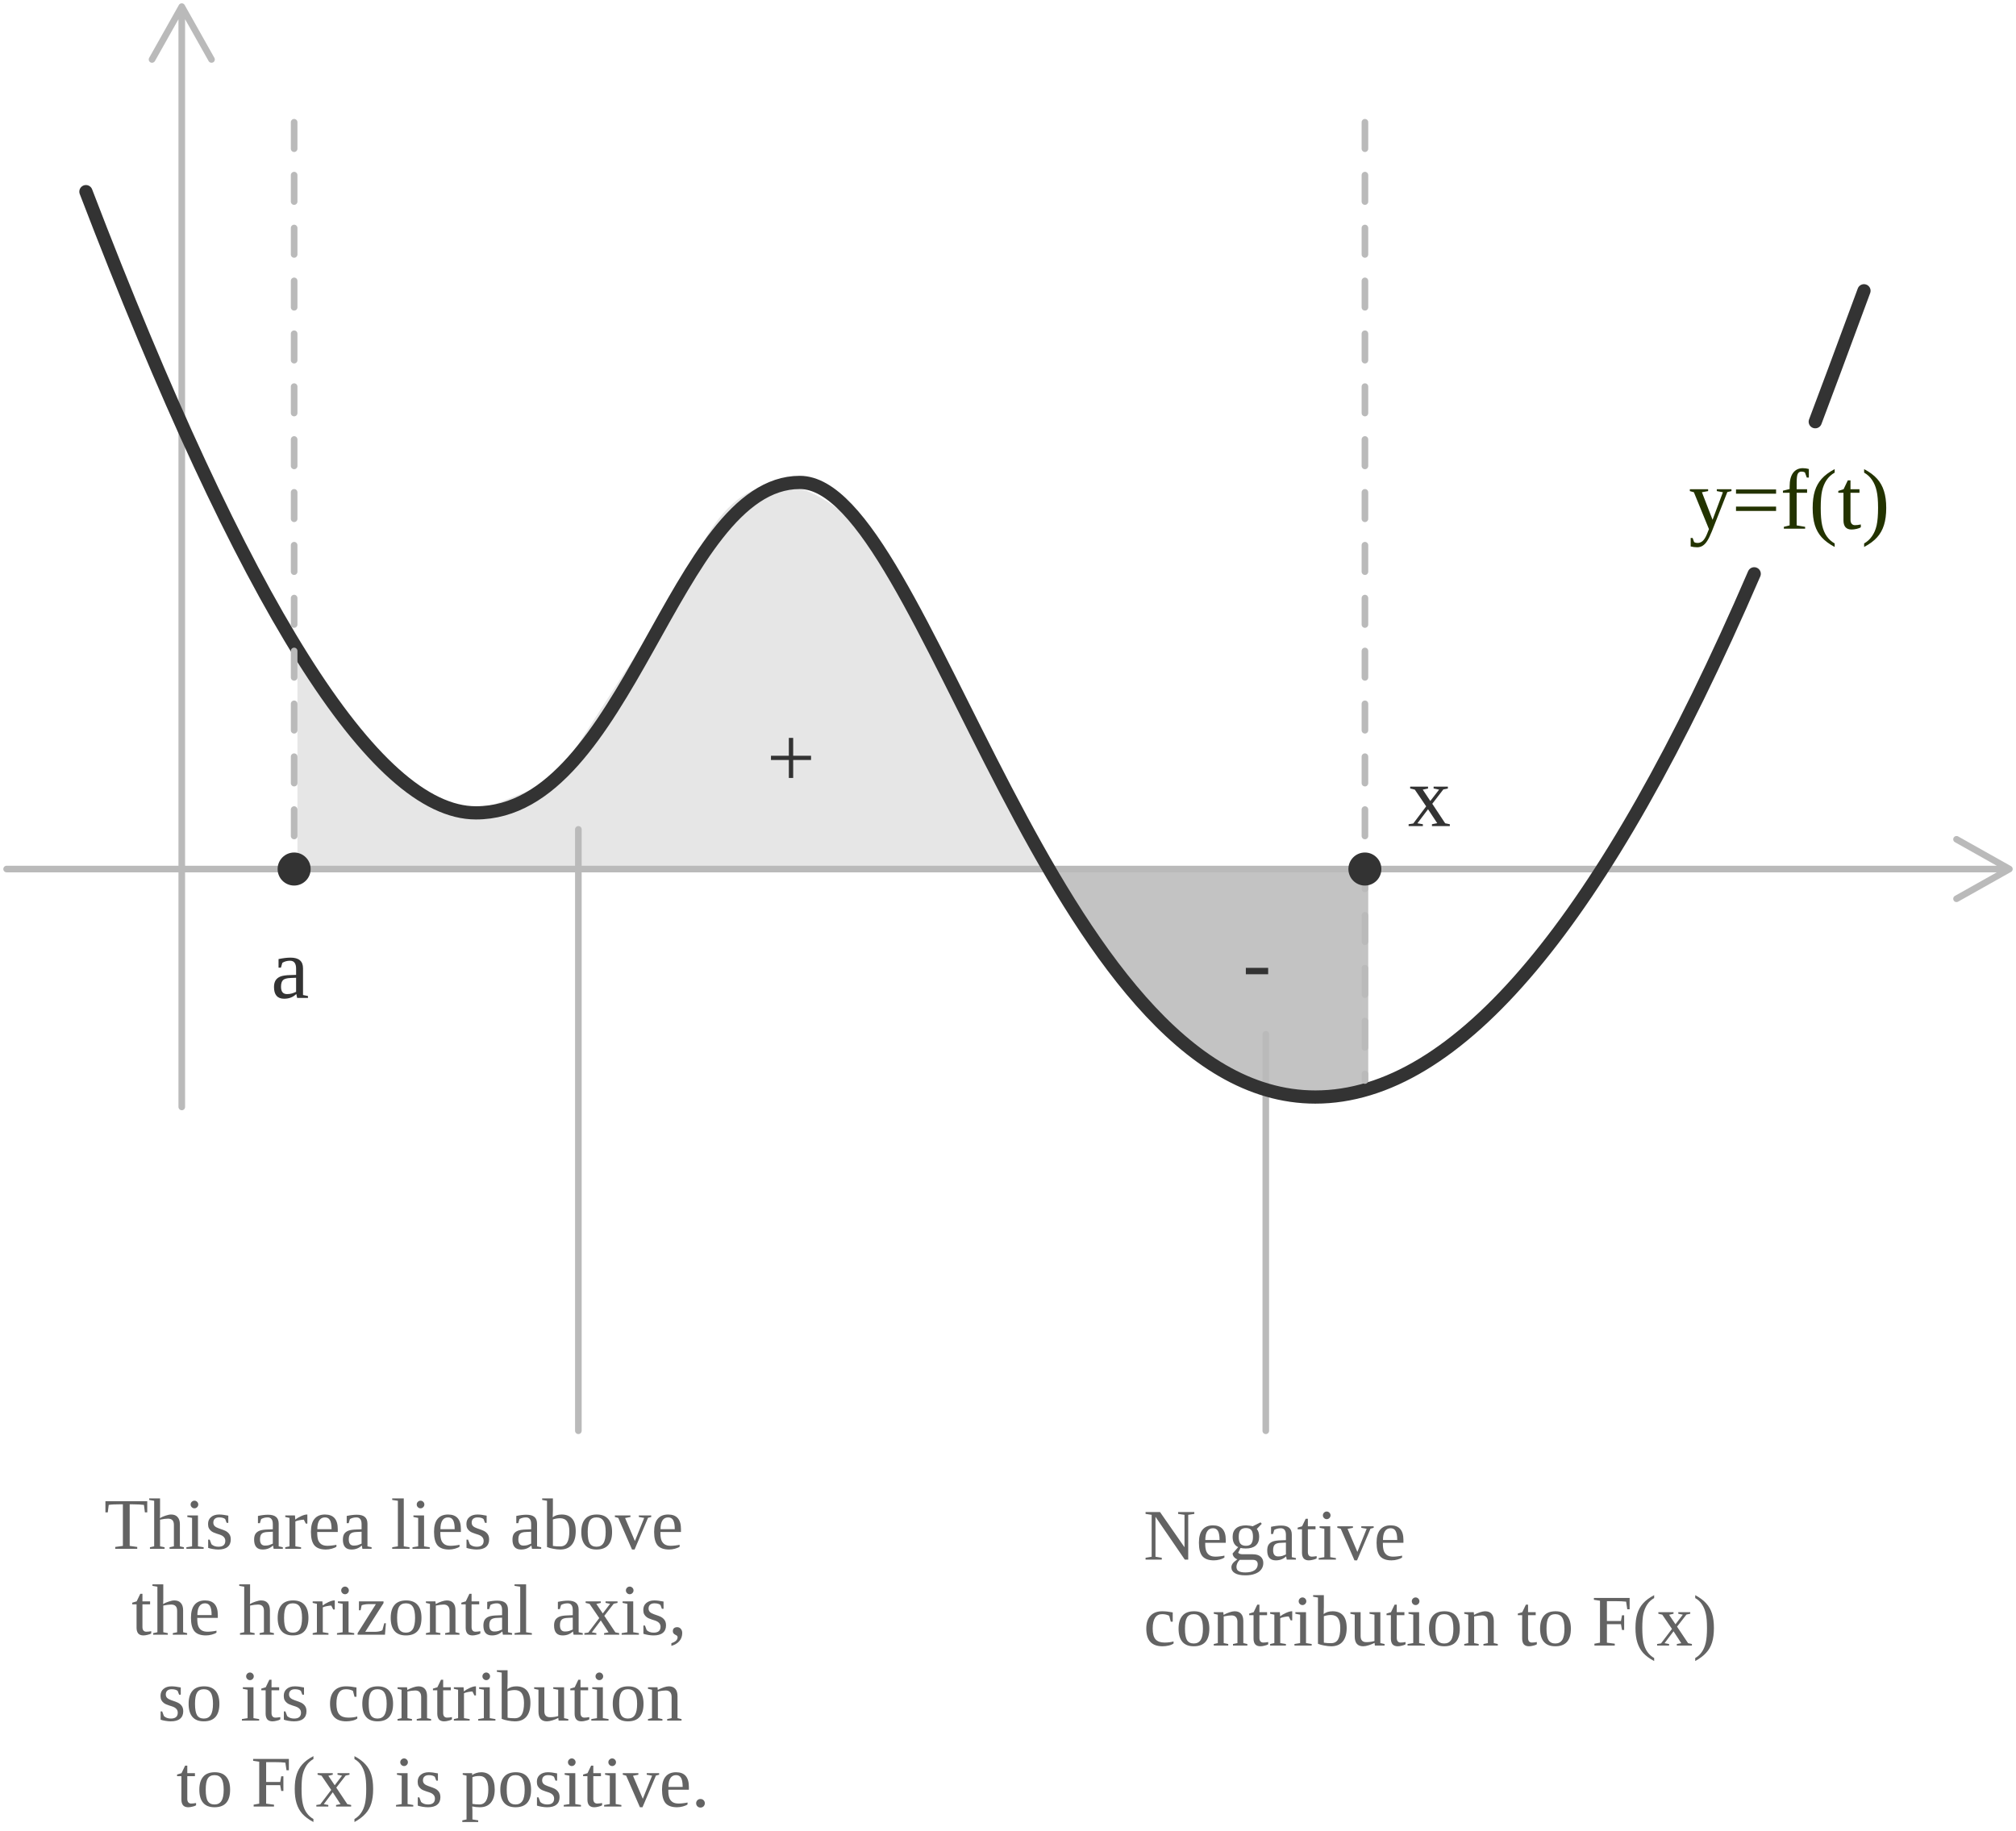
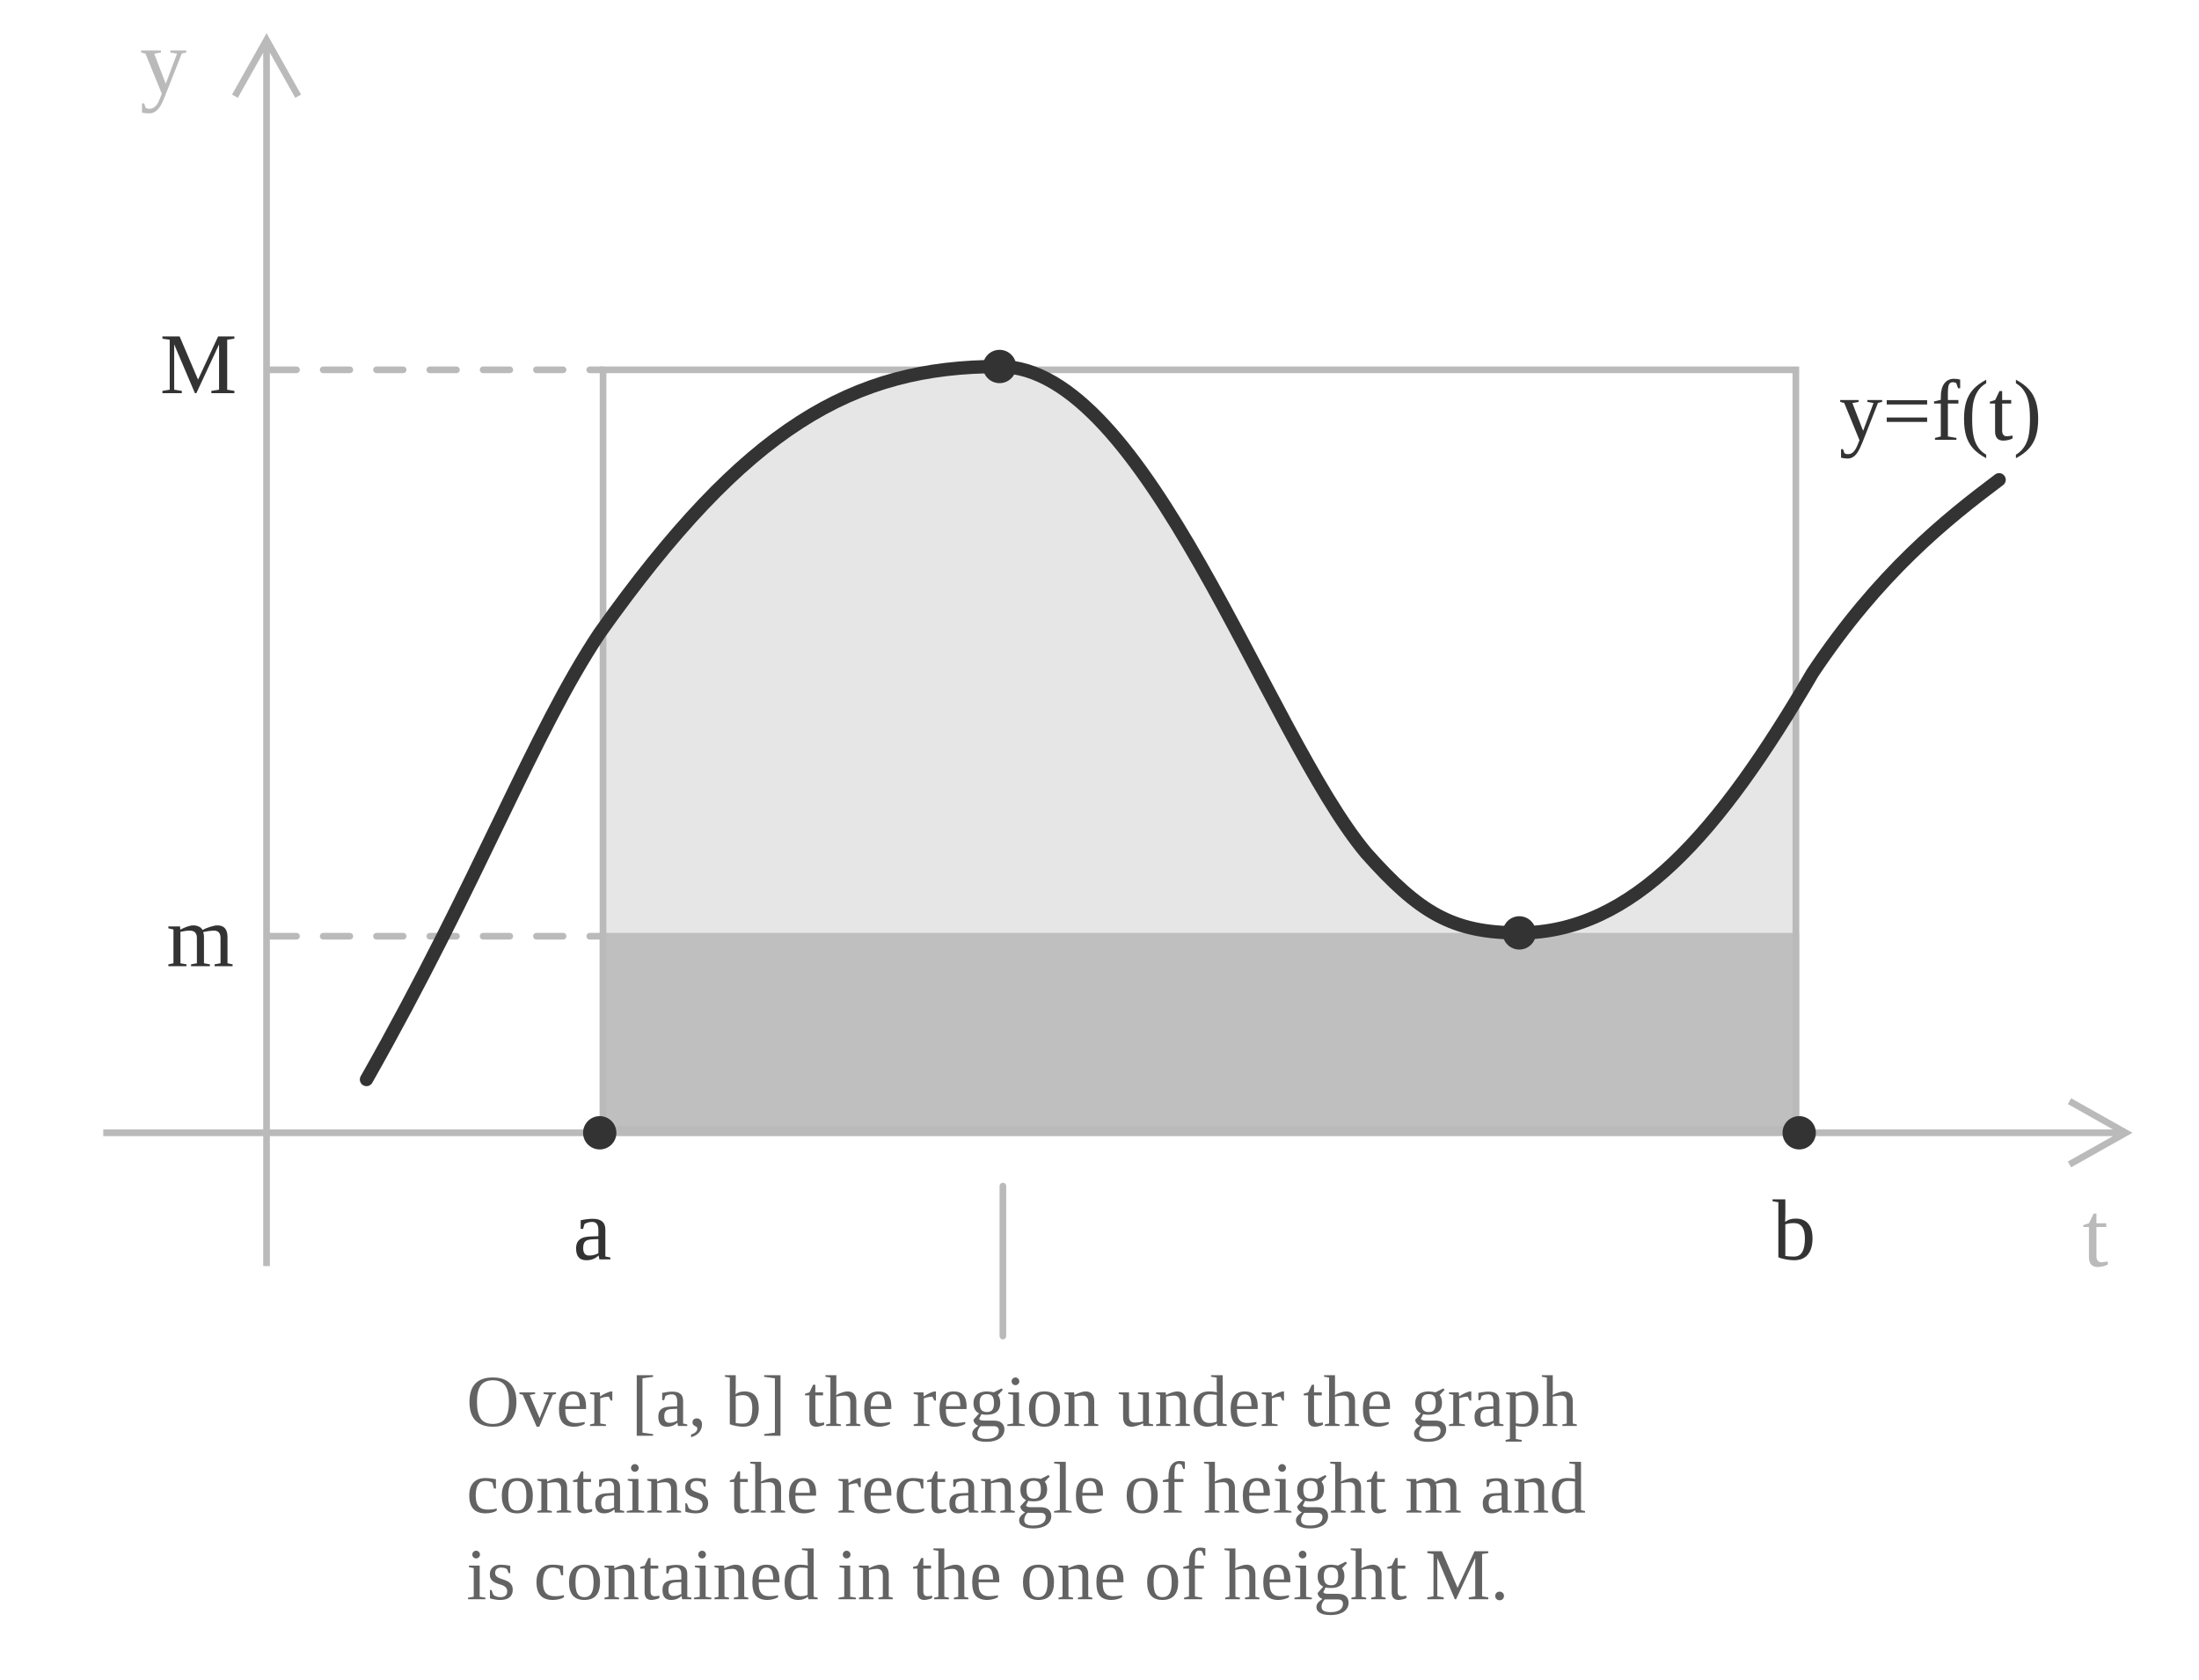
- <svg xmlns="http://www.w3.org/2000/svg" width="305px" height="277px" viewBox="0 0 305 277" version="1.1">
+ <svg xmlns="http://www.w3.org/2000/svg" width="330px" height="252px" viewBox="0 0 330 252" version="1.1">
  <g stroke="none" stroke-width="1" fill="none" fill-rule="evenodd">
-     <g transform="translate(-90, -84)">
-       <g transform="translate(91, 85)">
-         <path d="M26.882,-0.323 L26.936,-0.245 L31.436,7.755 C31.571,7.996 31.486,8.3 31.245,8.436 C31.031,8.556 30.767,8.502 30.615,8.32 L30.564,8.245 L26.999,1.906 L27,166.5 C27,166.776 26.776,167 26.5,167 C26.255,167 26.05,166.823 26.008,166.59 L26,166.5 L25.999,1.91 L22.436,8.245 C22.315,8.459 22.061,8.55 21.837,8.473 L21.755,8.436 C21.541,8.315 21.45,8.061 21.527,7.837 L21.564,7.755 L26.064,-0.245 C26.239,-0.557 26.665,-0.583 26.882,-0.323 Z" fill="#BABABA" fill-rule="nonzero" />
-         <path d="M44,98 L58,115 C63.987,120.226 67.987,122.559 70,122 C72.013,121.441 76.346,119.774 83,117 L103,86 C108.958,71.632 116.958,68.632 127,77 C133.522,82.435 138.514,92.44 145,106 C147.334,110.879 151.334,119.213 157,131 L44,131 L44,98 Z" fill="#e6e6e6" />
-         <polygon fill="#C3C3C3" points="187 163 177 156 166 143 159 131 206 131 206 163.38 198 165" />
-         <path d="M295.163,125.527 L295.245,125.564 L303.245,130.064 C303.557,130.239 303.583,130.665 303.323,130.882 L303.245,130.936 L295.245,135.436 C295.004,135.571 294.7,135.486 294.564,135.245 C294.444,135.031 294.498,134.767 294.68,134.615 L294.755,134.564 L301.091,131 L3.85379111e-16,131 C-0.276,131 -0.5,130.776 -0.5,130.5 C-0.5,130.255 -0.323,130.05 -0.09,130.008 L-3.85379111e-16,130 L301.091,130 L294.755,126.436 C294.541,126.315 294.45,126.061 294.527,125.837 L294.564,125.755 C294.685,125.541 294.939,125.45 295.163,125.527 Z" fill="#BABABA" fill-rule="nonzero" />
-         <line x1="86.5" y1="124.5" x2="86.5" y2="215.5" stroke="#BABABA" stroke-linecap="round" stroke-linejoin="round" />
-         <line x1="190.5" y1="155.5" x2="190.5" y2="215.5" stroke="#BABABA" stroke-linecap="round" stroke-linejoin="round" />
-         <text font-size="11" font-weight="normal" line-spacing="13" fill="#636363">
-           <tspan x="14.746" y="233.362">This area lies above </tspan>
-           <tspan x="18.893" y="246.362">the horizontal axis, </tspan>
-           <tspan x="22.831" y="259.362">so its contribution </tspan>
-           <tspan x="25.68" y="272.362">to F(x) is positive.</tspan>
-         </text>
-         <text font-size="11" font-weight="normal" line-spacing="13" fill="#636363">
-           <tspan x="172" y="235">Negative </tspan>
-           <tspan x="172" y="248">contribution to F(x)</tspan>
-         </text>
-         <path d="M12,28 C36,90.667 55.667,122 71,122 C94,122 101,72 120,72 C139,72 158,165 198,165 C219.482,165 241.613,138.609 264.393,85.828" stroke="#333333" stroke-width="2" stroke-linecap="round" stroke-linejoin="round" />
-         <path d="M273.629,62.813 C275.062,59.037 277.519,52.433 281,43" stroke="#333333" stroke-width="2" stroke-linecap="round" stroke-linejoin="round" />
-         <text font-size="13" font-weight="normal" fill="#233300">
-           <tspan x="254.5" y="79">y=f(t)</tspan>
-         </text>
-         <text font-size="13" font-weight="normal" fill="#333333">
-           <tspan x="115" y="118">+</tspan>
-         </text>
-         <text font-size="13" font-weight="normal" fill="#333333">
-           <tspan x="187" y="149">-</tspan>
-         </text>
-         <text font-size="13" font-weight="normal" fill="#333333">
-           <tspan x="40" y="150">a</tspan>
-         </text>
-         <text font-size="13" font-weight="normal" fill="#333333">
-           <tspan x="212" y="124">x</tspan>
-         </text>
-         <line x1="43.5" y1="17.5" x2="43.5" y2="130.5" stroke="#BABABA" stroke-linecap="round" stroke-linejoin="round" stroke-dasharray="4" />
-         <line x1="205.5" y1="17.5" x2="205.5" y2="162.5" stroke="#BABABA" stroke-linecap="round" stroke-linejoin="round" stroke-dasharray="4" />
-         <ellipse fill="#333333" cx="205.495" cy="130.5" rx="2.495" ry="2.5" />
-         <circle fill="#333333" cx="43.5" cy="130.5" r="2.5" />
-       </g>
-     </g>
+     <path d="M40,4.98 L40.436,5.755 L44.936,13.755 L45.181,14.191 L44.309,14.681 L44.064,14.245 L40.499,7.906 L40.5,190 L39.5,190 L39.499,7.91 L35.936,14.245 L35.691,14.681 L34.819,14.191 L35.064,13.755 L39.564,5.755 L40,4.98 Z" fill="#BABABA" fill-rule="nonzero" />
+     <path d="M310.809,164.819 L311.245,165.064 L319.245,169.564 L320.02,170 L319.245,170.436 L311.245,174.936 L310.809,175.181 L310.319,174.309 L310.755,174.064 L317.093,170.499 L311,170.5 L16,170.5 L15.5,170.5 L15.5,169.5 L16,169.5 L311,169.5 L317.089,169.499 L310.755,165.936 L310.319,165.691 L310.809,164.819 Z" fill="#BABABA" fill-rule="nonzero" />
+     <text font-size="14" font-weight="normal" fill="#BABABA">
+       <tspan x="21" y="14">y</tspan>
+     </text>
+     <text font-size="14" font-weight="normal" fill="#BABABA">
+       <tspan x="312.5" y="190">t</tspan>
+     </text>
+     <path d="M90,170 L90,95 C112,64 128,55 150,55 C172,55 190,110 205,128 C213,137 218,140 228,140 C245,140 258,125 270,103 L270,170 Z" fill="#e6e6e6" />
+     <rect fill="#D4D4D4" style="mix-blend-mode: multiply;" x="90" y="140" width="180" height="30" />
+     <rect stroke="#BABABA" x="90.5" y="55.5" width="179" height="114" />
+     <line x1="40.5" y1="55.5" x2="90.5" y2="55.5" stroke="#BABABA" stroke-linecap="round" stroke-linejoin="round" stroke-dasharray="4" />
+     <line x1="40.5" y1="140.5" x2="90.5" y2="140.5" stroke="#BABABA" stroke-linecap="round" stroke-linejoin="round" stroke-dasharray="4" />
+     <path d="M55,162 C72,132 80,110 90,95 C112,64 128,55 150,55 C172,55 190,110 205,128 C213,137 218,140 228,140 C245,140 258,125 272,101 C282,86 292,78 300,72" stroke="#333333" stroke-width="2" stroke-linecap="round" stroke-linejoin="round" />
+     <circle fill="#333333" cx="90" cy="170" r="2.5" />
+     <circle fill="#333333" cx="270" cy="170" r="2.5" />
+     <circle fill="#333333" cx="150" cy="55" r="2.5" />
+     <circle fill="#333333" cx="228" cy="140" r="2.5" />
+     <text font-size="13" font-weight="normal" fill="#333333">
+       <tspan x="24" y="59">M</tspan>
+     </text>
+     <text font-size="13" font-weight="normal" fill="#333333">
+       <tspan x="25" y="145">m</tspan>
+     </text>
+     <text font-size="13" font-weight="normal" fill="#333333">
+       <tspan x="86" y="189">a</tspan>
+     </text>
+     <text font-size="13" font-weight="normal" fill="#333333">
+       <tspan x="266" y="189">b</tspan>
+     </text>
+     <text font-size="13" font-weight="normal" fill="#333333">
+       <tspan x="276" y="66">y=f(t)</tspan>
+     </text>
+     <line x1="150.5" y1="178" x2="150.5" y2="200.5" stroke="#BABABA" stroke-linecap="round" stroke-linejoin="round" />
+     <text font-size="11" font-weight="normal" line-spacing="13" fill="#636363">
+       <tspan x="70" y="214">Over [a, b] the region under the graph</tspan>
+       <tspan x="70" y="227">contains the rectangle of height m and</tspan>
+       <tspan x="70" y="240">is contained in the one of height M.</tspan>
+     </text>
  </g>
</svg>
